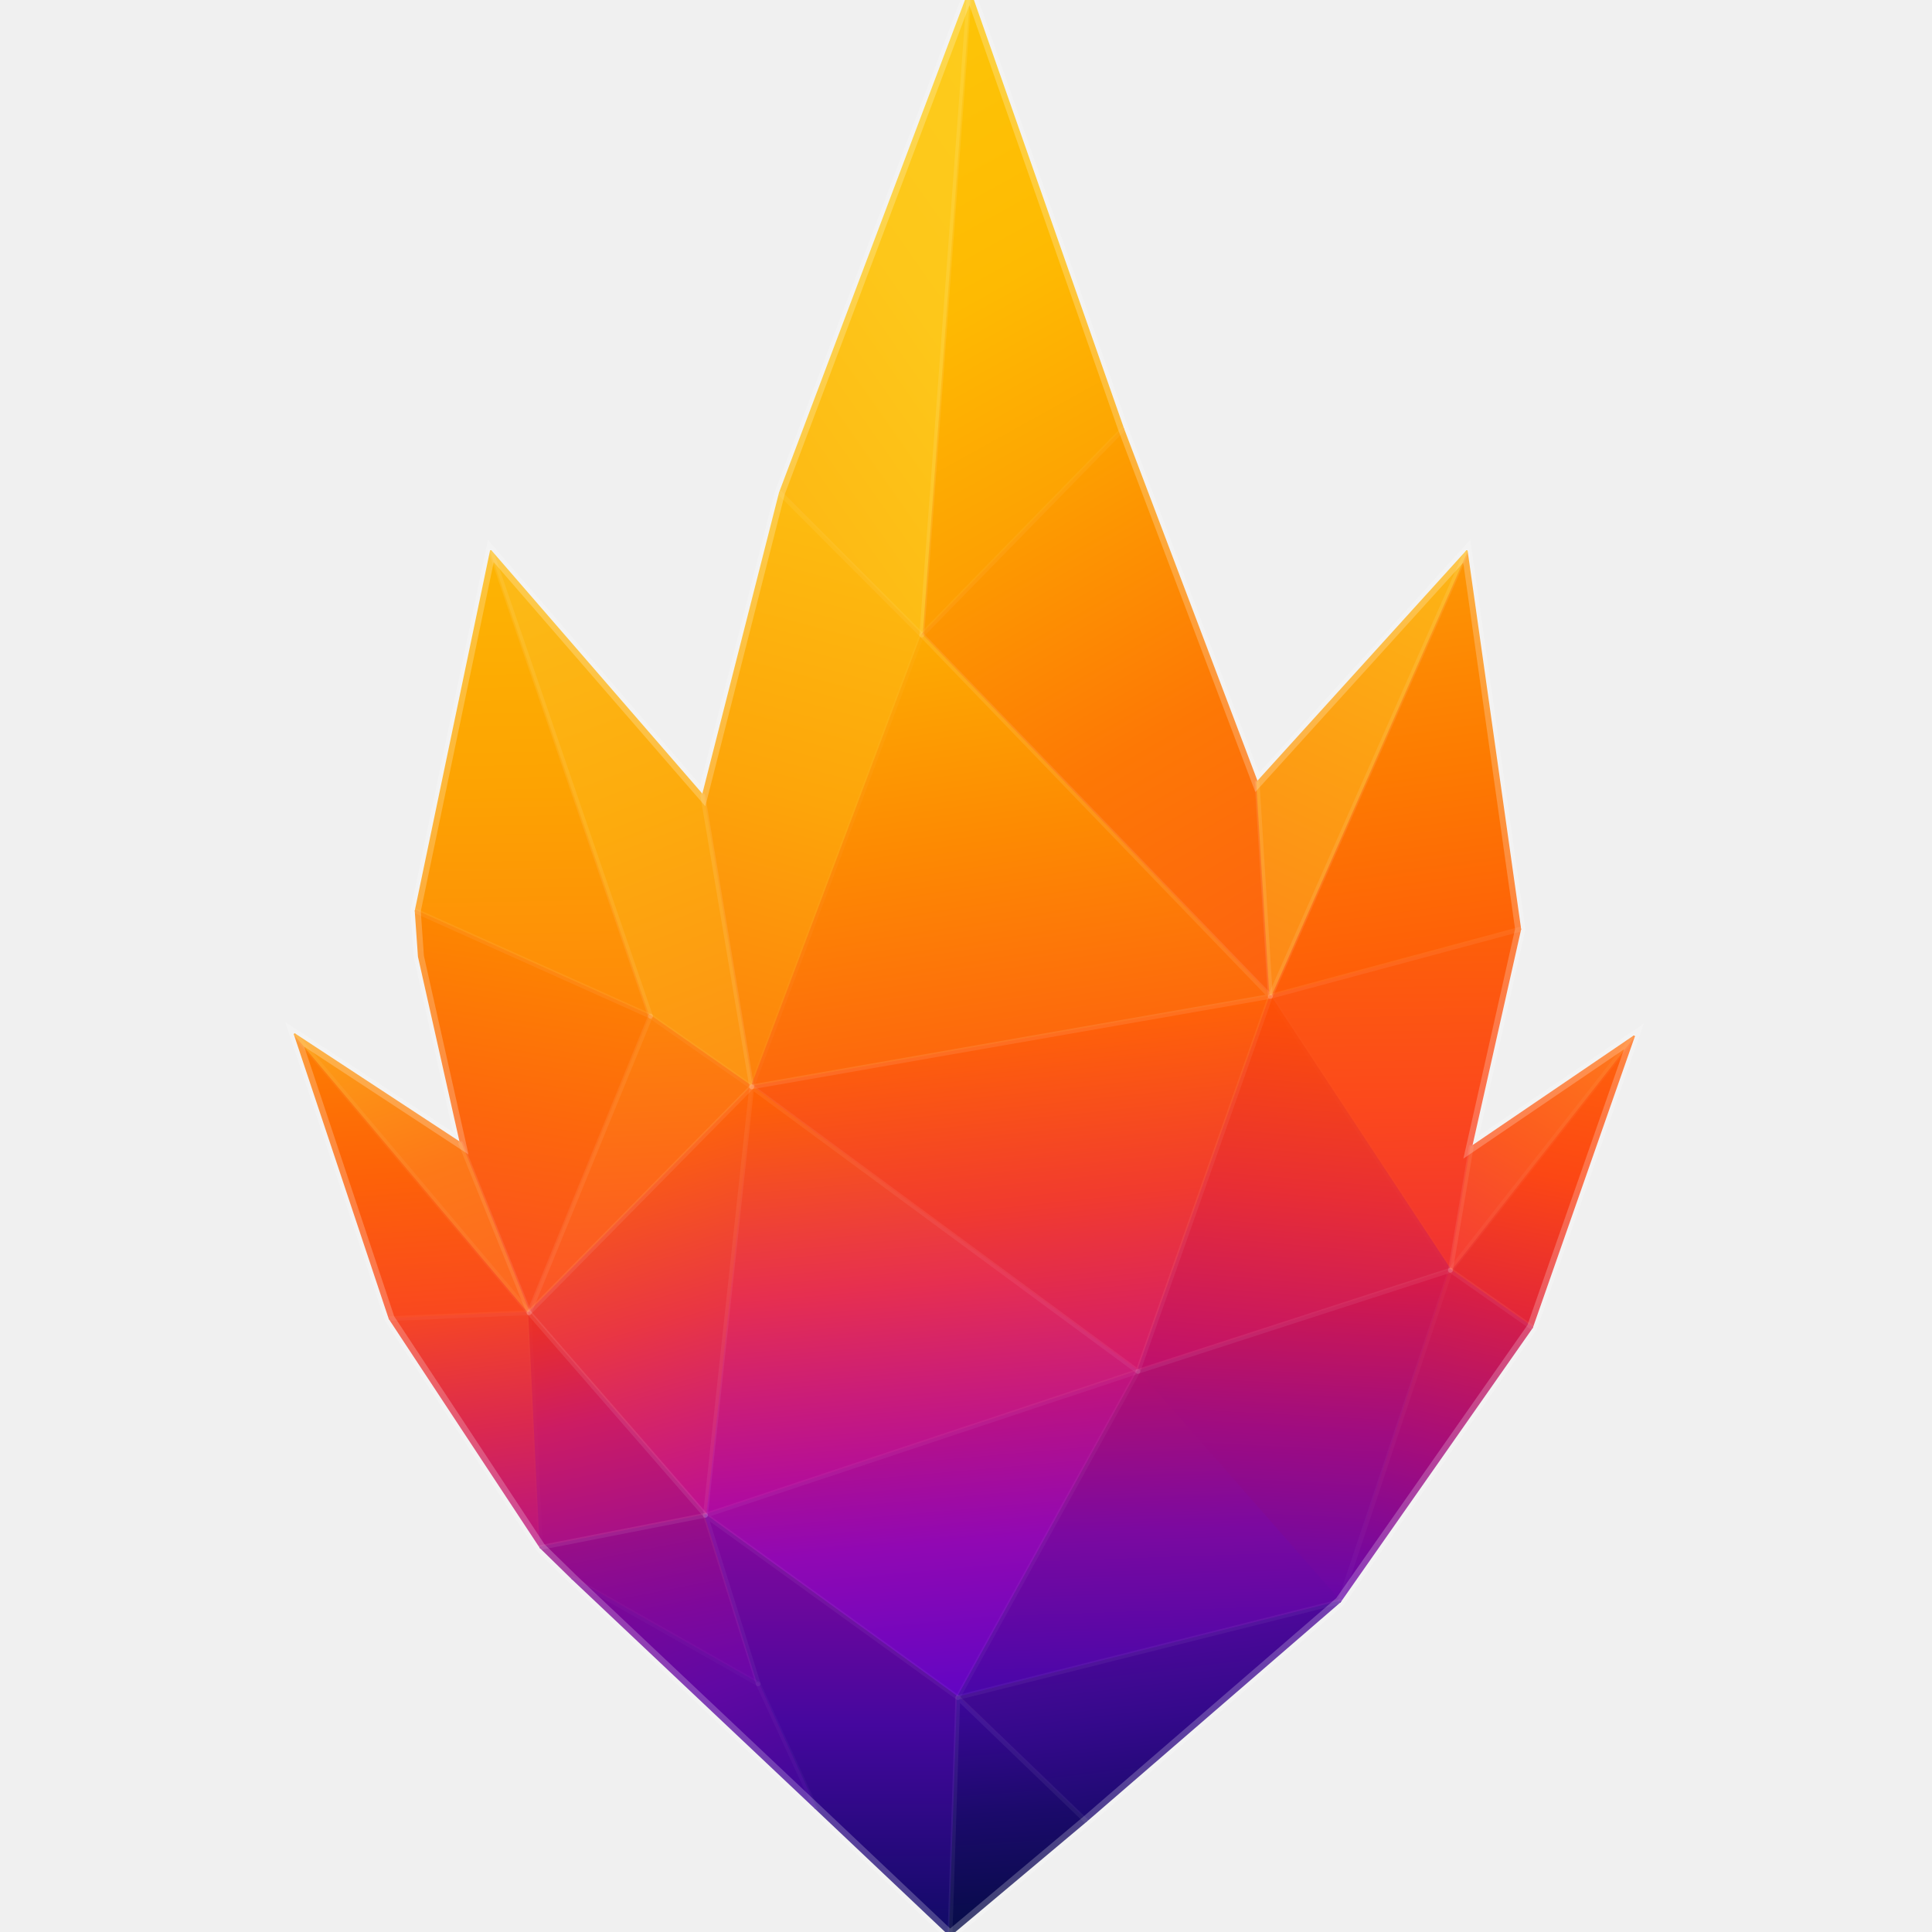
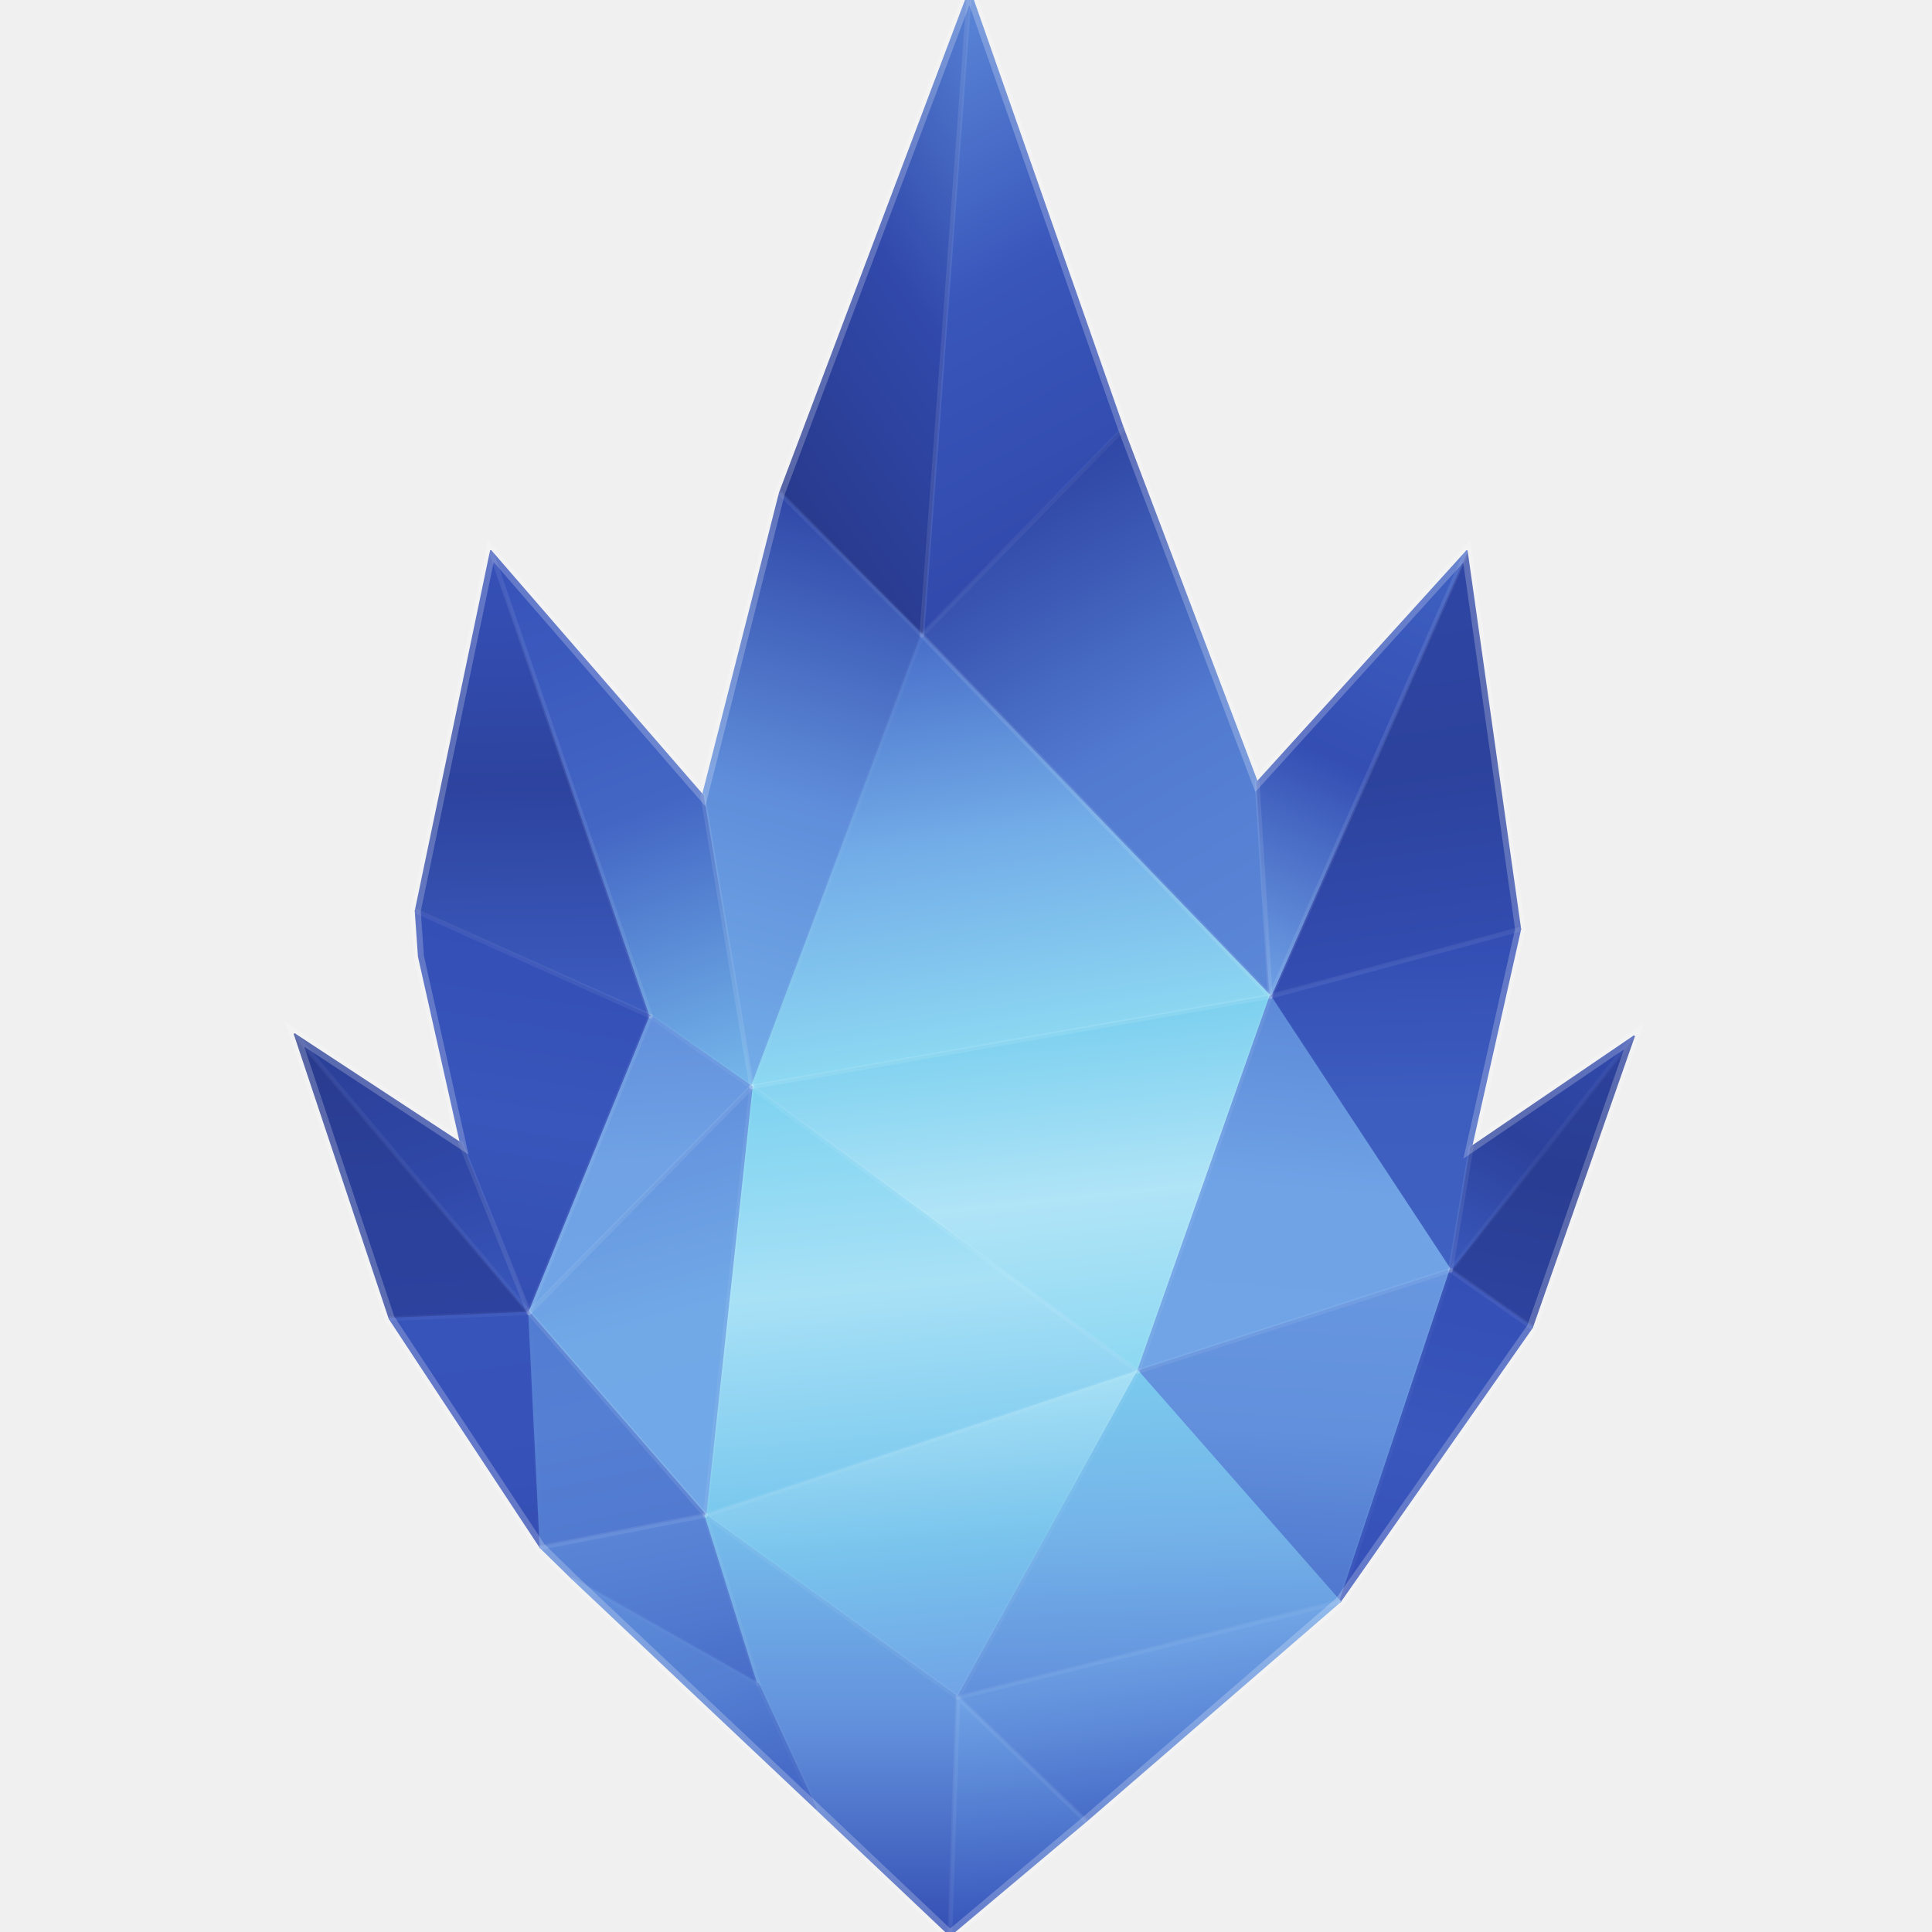
<svg xmlns="http://www.w3.org/2000/svg" viewBox="0 0 512 512" width="512" height="512">
  <defs>
    <linearGradient id="g1" gradientUnits="userSpaceOnUse" x1="223.52" y1="15.95" x2="293.00" y2="141.29">
-       <stop offset="0.000" stop-color="#fdc508" />
-       <stop offset="0.500" stop-color="#feba02" />
-       <stop offset="1.000" stop-color="#fd9d02" />
+       <stop offset="0.000" stop-color="#5b87d7" />
+       <stop offset="0.500" stop-color="#3956bb" />
+       <stop offset="1.000" stop-color="#3149ab" />
    </linearGradient>
    <linearGradient id="g2" gradientUnits="userSpaceOnUse" x1="297.67" y1="55.58" x2="201.34" y2="123.02">
-       <stop offset="0.000" stop-color="#fdcc1c" />
-       <stop offset="0.500" stop-color="#fdc71a" />
-       <stop offset="1.000" stop-color="#fdba14" />
+       <stop offset="0.000" stop-color="#5681d4" />
+       <stop offset="0.500" stop-color="#3149ab" />
+       <stop offset="1.000" stop-color="#283a8d" />
    </linearGradient>
    <linearGradient id="g3" gradientUnits="userSpaceOnUse" x1="269.29" y1="130.05" x2="344.15" y2="259.72">
-       <stop offset="0.000" stop-color="#fda000" />
-       <stop offset="0.500" stop-color="#fd7805" />
-       <stop offset="1.000" stop-color="#fd6111" />
+       <stop offset="0.000" stop-color="#2f46a5" />
+       <stop offset="0.500" stop-color="#527bd0" />
+       <stop offset="1.000" stop-color="#5c88d8" />
    </linearGradient>
    <linearGradient id="g4" gradientUnits="userSpaceOnUse" x1="226.15" y1="135.85" x2="186.30" y2="284.57">
-       <stop offset="0.000" stop-color="#fdbc10" />
-       <stop offset="0.500" stop-color="#fda50a" />
-       <stop offset="1.000" stop-color="#fd800c" />
+       <stop offset="0.000" stop-color="#3048a8" />
+       <stop offset="0.500" stop-color="#5f8dda" />
+       <stop offset="1.000" stop-color="#73ade8" />
    </linearGradient>
    <linearGradient id="g5" gradientUnits="userSpaceOnUse" x1="366.30" y1="149.23" x2="381.55" y2="257.74">
-       <stop offset="0.000" stop-color="#fd9704" />
-       <stop offset="0.500" stop-color="#fd7b01" />
-       <stop offset="1.000" stop-color="#fe5d09" />
+       <stop offset="0.000" stop-color="#2f46a5" />
+       <stop offset="0.500" stop-color="#2c429c" />
+       <stop offset="1.000" stop-color="#334db2" />
    </linearGradient>
    <linearGradient id="g6" gradientUnits="userSpaceOnUse" x1="136.26" y1="145.93" x2="138.43" y2="269.88">
-       <stop offset="0.000" stop-color="#fdb503" />
-       <stop offset="0.500" stop-color="#fda302" />
-       <stop offset="1.000" stop-color="#fe8909" />
+       <stop offset="0.000" stop-color="#3651b9" />
+       <stop offset="0.500" stop-color="#2d439e" />
+       <stop offset="1.000" stop-color="#3d5dc0" />
    </linearGradient>
    <linearGradient id="g7" gradientUnits="userSpaceOnUse" x1="139.00" y1="142.62" x2="195.38" y2="289.50">
-       <stop offset="0.000" stop-color="#fcbc18" />
-       <stop offset="0.500" stop-color="#fdab0d" />
-       <stop offset="1.000" stop-color="#fd9214" />
+       <stop offset="0.000" stop-color="#3651b9" />
+       <stop offset="0.500" stop-color="#4366c4" />
+       <stop offset="1.000" stop-color="#76b8eb" />
    </linearGradient>
    <linearGradient id="g8" gradientUnits="userSpaceOnUse" x1="382.13" y1="143.01" x2="327.64" y2="259.85">
-       <stop offset="0.000" stop-color="#fdb616" />
-       <stop offset="0.500" stop-color="#fd9f13" />
-       <stop offset="1.000" stop-color="#fd8718" />
+       <stop offset="0.000" stop-color="#3f61c2" />
+       <stop offset="0.500" stop-color="#344eb3" />
+       <stop offset="1.000" stop-color="#6fa1e5" />
    </linearGradient>
    <linearGradient id="g9" gradientUnits="userSpaceOnUse" x1="248.57" y1="167.61" x2="265.97" y2="277.46">
-       <stop offset="0.000" stop-color="#fdab02" />
-       <stop offset="0.500" stop-color="#fd8a02" />
-       <stop offset="1.000" stop-color="#fd680d" />
+       <stop offset="0.000" stop-color="#486ec9" />
+       <stop offset="0.500" stop-color="#73ade8" />
+       <stop offset="1.000" stop-color="#8dd8f2" />
    </linearGradient>
    <linearGradient id="g10" gradientUnits="userSpaceOnUse" x1="137.09" y1="245.67" x2="121.37" y2="344.89">
-       <stop offset="0.000" stop-color="#fd8700" />
-       <stop offset="0.500" stop-color="#fd670d" />
-       <stop offset="1.000" stop-color="#fa4b23" />
+       <stop offset="0.000" stop-color="#344fb6" />
+       <stop offset="0.500" stop-color="#3856bb" />
+       <stop offset="1.000" stop-color="#344eb3" />
    </linearGradient>
    <linearGradient id="g11" gradientUnits="userSpaceOnUse" x1="377.73" y1="246.69" x2="379.30" y2="336.71">
-       <stop offset="0.000" stop-color="#fd6009" />
-       <stop offset="0.500" stop-color="#fc491c" />
-       <stop offset="1.000" stop-color="#f03133" />
+       <stop offset="0.000" stop-color="#334db3" />
+       <stop offset="0.500" stop-color="#3d5dbf" />
+       <stop offset="1.000" stop-color="#3f61c1" />
    </linearGradient>
    <linearGradient id="g12" gradientUnits="userSpaceOnUse" x1="275.50" y1="270.48" x2="285.44" y2="365.12">
-       <stop offset="0.000" stop-color="#ff6307" />
-       <stop offset="0.500" stop-color="#f13b2e" />
-       <stop offset="1.000" stop-color="#d11970" />
+       <stop offset="0.000" stop-color="#7cd0ef" />
+       <stop offset="0.500" stop-color="#b0e4f7" />
+       <stop offset="1.000" stop-color="#8dd8f2" />
    </linearGradient>
    <linearGradient id="g13" gradientUnits="userSpaceOnUse" x1="345.80" y1="264.85" x2="336.91" y2="366.52">
-       <stop offset="0.000" stop-color="#fe5204" />
-       <stop offset="0.500" stop-color="#e82e34" />
-       <stop offset="1.000" stop-color="#be0f6e" />
+       <stop offset="0.000" stop-color="#5c89d8" />
+       <stop offset="0.500" stop-color="#70a3e6" />
+       <stop offset="1.000" stop-color="#70a4e6" />
    </linearGradient>
    <linearGradient id="g14" gradientUnits="userSpaceOnUse" x1="168.91" y1="269.47" x2="172.93" y2="346.16">
-       <stop offset="0.000" stop-color="#fd840a" />
-       <stop offset="0.500" stop-color="#fd6b17" />
-       <stop offset="1.000" stop-color="#fb5329" />
+       <stop offset="0.000" stop-color="#6290dc" />
+       <stop offset="0.500" stop-color="#70a2e5" />
+       <stop offset="1.000" stop-color="#70a5e6" />
    </linearGradient>
    <linearGradient id="g15" gradientUnits="userSpaceOnUse" x1="417.39" y1="271.63" x2="401.96" y2="351.01">
-       <stop offset="0.000" stop-color="#ff640a" />
-       <stop offset="0.500" stop-color="#fc4714" />
-       <stop offset="1.000" stop-color="#e1243b" />
+       <stop offset="0.000" stop-color="#2d429d" />
+       <stop offset="0.500" stop-color="#293d92" />
+       <stop offset="1.000" stop-color="#2d439f" />
    </linearGradient>
    <linearGradient id="g16" gradientUnits="userSpaceOnUse" x1="423.24" y1="269.03" x2="384.25" y2="336.56">
-       <stop offset="0.000" stop-color="#ff7b1a" />
-       <stop offset="0.500" stop-color="#fc5b1f" />
-       <stop offset="1.000" stop-color="#f43b36" />
+       <stop offset="0.000" stop-color="#314aad" />
+       <stop offset="0.500" stop-color="#2c419b" />
+       <stop offset="1.000" stop-color="#3958bc" />
    </linearGradient>
    <linearGradient id="g17" gradientUnits="userSpaceOnUse" x1="103.60" y1="272.34" x2="109.03" y2="350.06">
-       <stop offset="0.000" stop-color="#fd8002" />
-       <stop offset="0.500" stop-color="#fd6208" />
-       <stop offset="1.000" stop-color="#f94720" />
+       <stop offset="0.000" stop-color="#283a8c" />
+       <stop offset="0.500" stop-color="#2b4099" />
+       <stop offset="1.000" stop-color="#2d429e" />
    </linearGradient>
    <linearGradient id="g18" gradientUnits="userSpaceOnUse" x1="99.21" y1="266.86" x2="128.49" y2="351.91">
-       <stop offset="0.000" stop-color="#fda114" />
-       <stop offset="0.500" stop-color="#fd7918" />
-       <stop offset="1.000" stop-color="#fd6622" />
+       <stop offset="0.000" stop-color="#2a3e95" />
+       <stop offset="0.500" stop-color="#2f47a6" />
+       <stop offset="1.000" stop-color="#3957bc" />
    </linearGradient>
    <linearGradient id="g19" gradientUnits="userSpaceOnUse" x1="223.54" y1="285.90" x2="233.31" y2="397.51">
-       <stop offset="0.000" stop-color="#ff6402" />
-       <stop offset="0.500" stop-color="#e62f50" />
-       <stop offset="1.000" stop-color="#ad09a3" />
+       <stop offset="0.000" stop-color="#7dd2f0" />
+       <stop offset="0.500" stop-color="#a8e1f6" />
+       <stop offset="1.000" stop-color="#7ac8ee" />
    </linearGradient>
    <linearGradient id="g20" gradientUnits="userSpaceOnUse" x1="161.95" y1="298.72" x2="191.10" y2="400.37">
-       <stop offset="0.000" stop-color="#ff6707" />
-       <stop offset="0.500" stop-color="#e93643" />
-       <stop offset="1.000" stop-color="#bc0f94" />
+       <stop offset="0.000" stop-color="#6391dd" />
+       <stop offset="0.500" stop-color="#71a9e7" />
+       <stop offset="1.000" stop-color="#71a7e7" />
    </linearGradient>
    <linearGradient id="g21" gradientUnits="userSpaceOnUse" x1="349.12" y1="334.78" x2="344.45" y2="423.88">
-       <stop offset="0.000" stop-color="#da1c44" />
-       <stop offset="0.500" stop-color="#9f0c81" />
-       <stop offset="1.000" stop-color="#6607a8" />
+       <stop offset="0.000" stop-color="#6897e0" />
+       <stop offset="0.500" stop-color="#6290dc" />
+       <stop offset="1.000" stop-color="#4f77ce" />
    </linearGradient>
    <linearGradient id="g22" gradientUnits="userSpaceOnUse" x1="389.49" y1="337.80" x2="368.76" y2="427.59">
-       <stop offset="0.000" stop-color="#dd213f" />
-       <stop offset="0.500" stop-color="#a60d7a" />
-       <stop offset="1.000" stop-color="#6506aa" />
+       <stop offset="0.000" stop-color="#344fb6" />
+       <stop offset="0.500" stop-color="#3957bc" />
+       <stop offset="1.000" stop-color="#3550b8" />
    </linearGradient>
    <linearGradient id="g23" gradientUnits="userSpaceOnUse" x1="126.14" y1="346.64" x2="134.07" y2="411.23">
-       <stop offset="0.000" stop-color="#f64624" />
-       <stop offset="0.500" stop-color="#da2850" />
-       <stop offset="1.000" stop-color="#b81382" />
+       <stop offset="0.000" stop-color="#3754ba" />
+       <stop offset="0.500" stop-color="#3753ba" />
+       <stop offset="1.000" stop-color="#344eb3" />
    </linearGradient>
    <linearGradient id="g24" gradientUnits="userSpaceOnUse" x1="148.23" y1="346.17" x2="161.16" y2="407.04">
-       <stop offset="0.000" stop-color="#ee3221" />
-       <stop offset="0.500" stop-color="#cc1c63" />
-       <stop offset="1.000" stop-color="#a81087" />
+       <stop offset="0.000" stop-color="#527cd1" />
+       <stop offset="0.500" stop-color="#557fd3" />
+       <stop offset="1.000" stop-color="#517ad0" />
    </linearGradient>
    <linearGradient id="g25" gradientUnits="userSpaceOnUse" x1="244.24" y1="368.44" x2="251.39" y2="450.07">
-       <stop offset="0.000" stop-color="#c2147a" />
-       <stop offset="0.500" stop-color="#9108b3" />
-       <stop offset="1.000" stop-color="#6105c3" />
+       <stop offset="0.000" stop-color="#a6e0f5" />
+       <stop offset="0.500" stop-color="#79c4ed" />
+       <stop offset="1.000" stop-color="#70a3e6" />
    </linearGradient>
    <linearGradient id="g26" gradientUnits="userSpaceOnUse" x1="301.78" y1="363.42" x2="304.74" y2="448.08">
-       <stop offset="0.000" stop-color="#b3106f" />
-       <stop offset="0.500" stop-color="#7b09a0" />
-       <stop offset="1.000" stop-color="#4806a9" />
+       <stop offset="0.000" stop-color="#7bcaee" />
+       <stop offset="0.500" stop-color="#74b3e9" />
+       <stop offset="1.000" stop-color="#6290dc" />
    </linearGradient>
    <linearGradient id="g27" gradientUnits="userSpaceOnUse" x1="168.01" y1="405.24" x2="176.88" y2="450.90">
-       <stop offset="0.000" stop-color="#980e87" />
-       <stop offset="0.500" stop-color="#7e089b" />
-       <stop offset="1.000" stop-color="#6807aa" />
+       <stop offset="0.000" stop-color="#5a85d6" />
+       <stop offset="0.500" stop-color="#527bd0" />
+       <stop offset="1.000" stop-color="#476cc8" />
    </linearGradient>
    <linearGradient id="g28" gradientUnits="userSpaceOnUse" x1="221.92" y1="401.56" x2="221.92" y2="512.88">
-       <stop offset="0.000" stop-color="#87089b" />
-       <stop offset="0.500" stop-color="#45079e" />
-       <stop offset="1.000" stop-color="#100b65" />
+       <stop offset="0.000" stop-color="#77bfec" />
+       <stop offset="0.500" stop-color="#6290dc" />
+       <stop offset="1.000" stop-color="#344eb3" />
    </linearGradient>
    <linearGradient id="g29" gradientUnits="userSpaceOnUse" x1="175.64" y1="409.61" x2="202.75" y2="484.09">
-       <stop offset="0.000" stop-color="#830894" />
-       <stop offset="0.500" stop-color="#6108a3" />
-       <stop offset="1.000" stop-color="#3c0897" />
+       <stop offset="0.000" stop-color="#608edb" />
+       <stop offset="0.500" stop-color="#547fd2" />
+       <stop offset="1.000" stop-color="#4163c3" />
    </linearGradient>
    <linearGradient id="g30" gradientUnits="userSpaceOnUse" x1="296.39" y1="431.65" x2="302.43" y2="480.81">
-       <stop offset="0.000" stop-color="#4e089a" />
-       <stop offset="0.500" stop-color="#34098b" />
-       <stop offset="1.000" stop-color="#1c0a6f" />
+       <stop offset="0.000" stop-color="#71a6e6" />
+       <stop offset="0.500" stop-color="#5e8bd9" />
+       <stop offset="1.000" stop-color="#476cc8" />
    </linearGradient>
    <linearGradient id="g31" gradientUnits="userSpaceOnUse" x1="262.19" y1="449.27" x2="266.57" y2="511.84">
-       <stop offset="0.000" stop-color="#3d079a" />
-       <stop offset="0.500" stop-color="#1b0a6b" />
-       <stop offset="1.000" stop-color="#060c47" />
+       <stop offset="0.000" stop-color="#70a3e6" />
+       <stop offset="0.500" stop-color="#537dd1" />
+       <stop offset="1.000" stop-color="#3754ba" />
    </linearGradient>
  </defs>
  <polygon points="256.95,-2.58 244.29,168.29 297.67,113.67" fill="url(#g1)" stroke="url(#g1)" stroke-width="0.48" stroke-linejoin="round" />
  <polygon points="206.67,130.62 244.29,168.29 256.95,-2.58" fill="url(#g2)" stroke="url(#g2)" stroke-width="0.48" stroke-linejoin="round" />
  <polygon points="244.29,168.29 336.65,264.05 333.15,207.35 297.67,113.67" fill="url(#g3)" stroke="url(#g3)" stroke-width="0.48" stroke-linejoin="round" />
  <polygon points="186.25,210.83 199.22,288.03 244.29,168.29 206.67,130.62" fill="url(#g4)" stroke="url(#g4)" stroke-width="0.48" stroke-linejoin="round" />
  <polygon points="388.71,146.08 336.65,264.05 402.88,246.25" fill="url(#g5)" stroke="url(#g5)" stroke-width="0.48" stroke-linejoin="round" />
  <polygon points="110.15,241.40 172.38,269.29 130.08,146.04" fill="url(#g6)" stroke="url(#g6)" stroke-width="0.48" stroke-linejoin="round" />
  <polygon points="130.08,146.04 172.38,269.29 199.22,288.03 186.25,210.83" fill="url(#g7)" stroke="url(#g7)" stroke-width="0.48" stroke-linejoin="round" />
  <polygon points="333.15,207.35 336.65,264.05 388.71,146.08" fill="url(#g8)" stroke="url(#g8)" stroke-width="0.48" stroke-linejoin="round" />
  <polygon points="199.22,288.03 336.65,264.05 244.29,168.29" fill="url(#g9)" stroke="url(#g9)" stroke-width="0.48" stroke-linejoin="round" />
  <polygon points="110.15,241.40 111.00,253.50 122.12,303.00 140.22,347.88 172.38,269.29" fill="url(#g10)" stroke="url(#g10)" stroke-width="0.48" stroke-linejoin="round" />
  <polygon points="336.65,264.05 384.38,336.62 389.88,304.00 402.88,246.25" fill="url(#g11)" stroke="url(#g11)" stroke-width="0.48" stroke-linejoin="round" />
  <polygon points="336.65,264.05 199.22,288.03 301.55,363.43" fill="url(#g12)" stroke="url(#g12)" stroke-width="0.48" stroke-linejoin="round" />
  <polygon points="336.65,264.05 301.55,363.43 384.38,336.62" fill="url(#g13)" stroke="url(#g13)" stroke-width="0.48" stroke-linejoin="round" />
  <polygon points="172.38,269.29 140.22,347.88 199.22,288.03" fill="url(#g14)" stroke="url(#g14)" stroke-width="0.48" stroke-linejoin="round" />
  <polygon points="384.38,336.62 406.00,351.79 433.00,274.67" fill="url(#g15)" stroke="url(#g15)" stroke-width="0.48" stroke-linejoin="round" />
  <polygon points="389.88,304.00 384.38,336.62 433.00,274.67" fill="url(#g16)" stroke="url(#g16)" stroke-width="0.48" stroke-linejoin="round" />
  <polygon points="78.12,274.12 103.25,349.45 140.22,347.88" fill="url(#g17)" stroke="url(#g17)" stroke-width="0.48" stroke-linejoin="round" />
  <polygon points="78.12,274.12 140.22,347.88 122.12,303.00" fill="url(#g18)" stroke="url(#g18)" stroke-width="0.48" stroke-linejoin="round" />
  <polygon points="199.22,288.03 186.94,401.56 301.55,363.43" fill="url(#g19)" stroke="url(#g19)" stroke-width="0.48" stroke-linejoin="round" />
  <polygon points="140.22,347.88 186.94,401.56 199.22,288.03" fill="url(#g20)" stroke="url(#g20)" stroke-width="0.48" stroke-linejoin="round" />
  <polygon points="301.55,363.43 355.12,424.44 384.38,336.62" fill="url(#g21)" stroke="url(#g21)" stroke-width="0.48" stroke-linejoin="round" />
  <polygon points="384.38,336.62 406.00,351.79 355.12,424.44" fill="url(#g22)" stroke="url(#g22)" stroke-width="0.48" stroke-linejoin="round" />
  <polygon points="103.25,349.45 143.25,410.10 140.22,347.88" fill="url(#g23)" stroke="url(#g23)" stroke-width="0.48" stroke-linejoin="round" />
  <polygon points="140.22,347.88 143.25,410.10 186.94,401.56" fill="url(#g24)" stroke="url(#g24)" stroke-width="0.48" stroke-linejoin="round" />
  <polygon points="186.94,401.56 253.82,449.86 301.55,363.43" fill="url(#g25)" stroke="url(#g25)" stroke-width="0.48" stroke-linejoin="round" />
  <polygon points="301.55,363.43 253.82,449.86 355.12,424.44" fill="url(#g26)" stroke="url(#g26)" stroke-width="0.48" stroke-linejoin="round" />
  <polygon points="143.25,410.10 151.67,418.33 200.93,446.23 186.94,401.56" fill="url(#g27)" stroke="url(#g27)" stroke-width="0.48" stroke-linejoin="round" />
  <polygon points="186.94,401.56 200.93,446.23 216.17,479.21 251.75,512.88 253.82,449.86" fill="url(#g28)" stroke="url(#g28)" stroke-width="0.48" stroke-linejoin="round" />
  <polygon points="151.67,418.33 216.17,479.21 200.93,446.23" fill="url(#g29)" stroke="url(#g29)" stroke-width="0.48" stroke-linejoin="round" />
  <polygon points="253.82,449.86 355.12,424.44 287.82,482.60" fill="url(#g30)" stroke="url(#g30)" stroke-width="0.48" stroke-linejoin="round" />
  <polygon points="253.82,449.86 251.75,512.88 287.82,482.60" fill="url(#g31)" stroke="url(#g31)" stroke-width="0.48" stroke-linejoin="round" />
  <path d="M384.38,336.62L336.65,264.05 M140.22,347.88L143.25,410.10" fill="none" stroke="#ffffff" stroke-opacity="0.01" stroke-width="1.28" stroke-linecap="round" />
  <path d="M151.67,418.33L200.93,446.23" fill="none" stroke="#ffffff" stroke-opacity="0.02" stroke-width="1.28" stroke-linecap="round" />
  <path d="M244.29,168.29L199.22,288.03 M384.38,336.62L355.12,424.44 M200.93,446.23L216.17,479.21" fill="none" stroke="#ffffff" stroke-opacity="0.03" stroke-width="1.28" stroke-linecap="round" />
  <path d="M384.38,336.62L433.00,274.67 M103.25,349.45L140.22,347.88 M253.82,449.86L301.55,363.43" fill="none" stroke="#ffffff" stroke-opacity="0.04" stroke-width="1.28" stroke-linecap="round" />
  <path d="M297.67,113.67L244.29,168.29 M172.38,269.29L199.22,288.03 M140.22,347.88L78.12,274.12 M186.94,401.56L301.55,363.43 M186.94,401.56L253.82,449.86 M253.82,449.86L355.12,424.44 M186.94,401.56L200.93,446.23" fill="none" stroke="#ffffff" stroke-opacity="0.05" stroke-width="1.28" stroke-linecap="round" />
  <path d="M206.67,130.62L244.29,168.29 M110.15,241.40L172.38,269.29 M199.22,288.03L301.55,363.43 M336.65,264.05L301.55,363.43 M384.38,336.62L406.00,351.79 M186.94,401.56L199.22,288.03 M253.82,449.86L251.75,512.88 M253.82,449.86L287.82,482.60" fill="none" stroke="#ffffff" stroke-opacity="0.06" stroke-width="1.28" stroke-linecap="round" />
  <path d="M402.88,246.25L336.65,264.05 M140.22,347.88L172.38,269.29 M384.38,336.62L301.55,363.43" fill="none" stroke="#ffffff" stroke-opacity="0.07" stroke-width="1.28" stroke-linecap="round" />
  <path d="M130.08,146.04L172.38,269.29 M389.88,304.00L384.38,336.62 M140.22,347.88L199.22,288.03 M186.94,401.56L143.25,410.10" fill="none" stroke="#ffffff" stroke-opacity="0.08" stroke-width="1.28" stroke-linecap="round" />
  <path d="M256.95,-2.58L244.29,168.29 M336.65,264.05L244.29,168.29 M388.71,146.08L336.65,264.05 M336.65,264.05L199.22,288.03 M140.22,347.88L122.12,303.00 M140.22,347.88L186.94,401.56" fill="none" stroke="#ffffff" stroke-opacity="0.09" stroke-width="1.28" stroke-linecap="round" />
  <path d="M336.65,264.05L333.15,207.35 M186.25,210.83L199.22,288.03" fill="none" stroke="#ffffff" stroke-opacity="0.10" stroke-width="1.28" stroke-linecap="round" />
  <polygon points="256.95,-2.58 297.67,113.67 333.15,207.35 388.71,146.08 402.88,246.25 389.88,304.00 433.00,274.67 406.00,351.79 355.12,424.44 287.82,482.60 251.75,512.88 216.17,479.21 151.67,418.33 143.25,410.10 103.25,349.45 78.12,274.12 122.12,303.00 111.00,253.50 110.15,241.40 130.08,146.04 186.25,210.83 206.67,130.62" fill="none" stroke="#ffffff" stroke-opacity="0.225" stroke-width="2.70" stroke-linejoin="miter" />
</svg>
